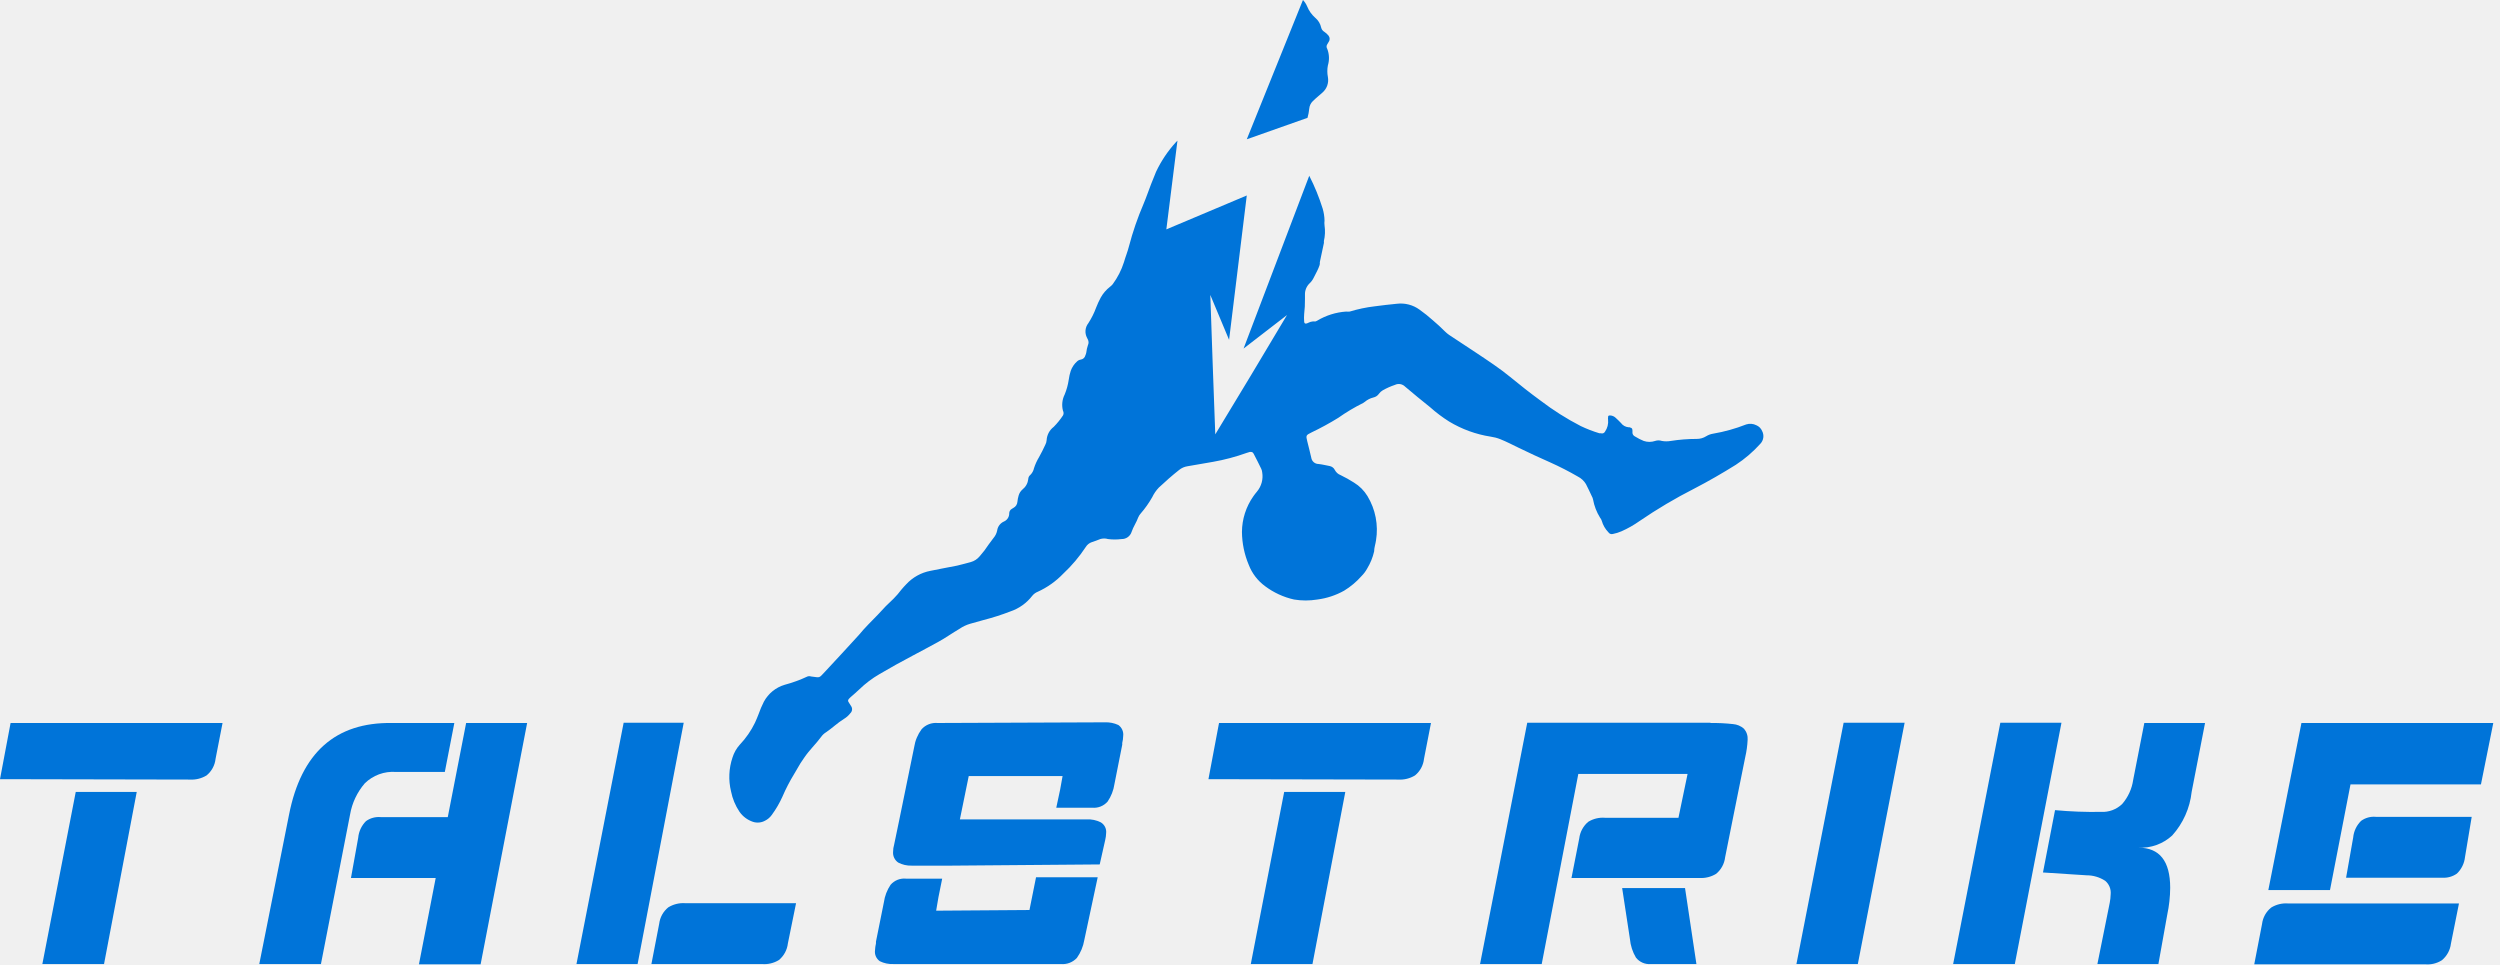
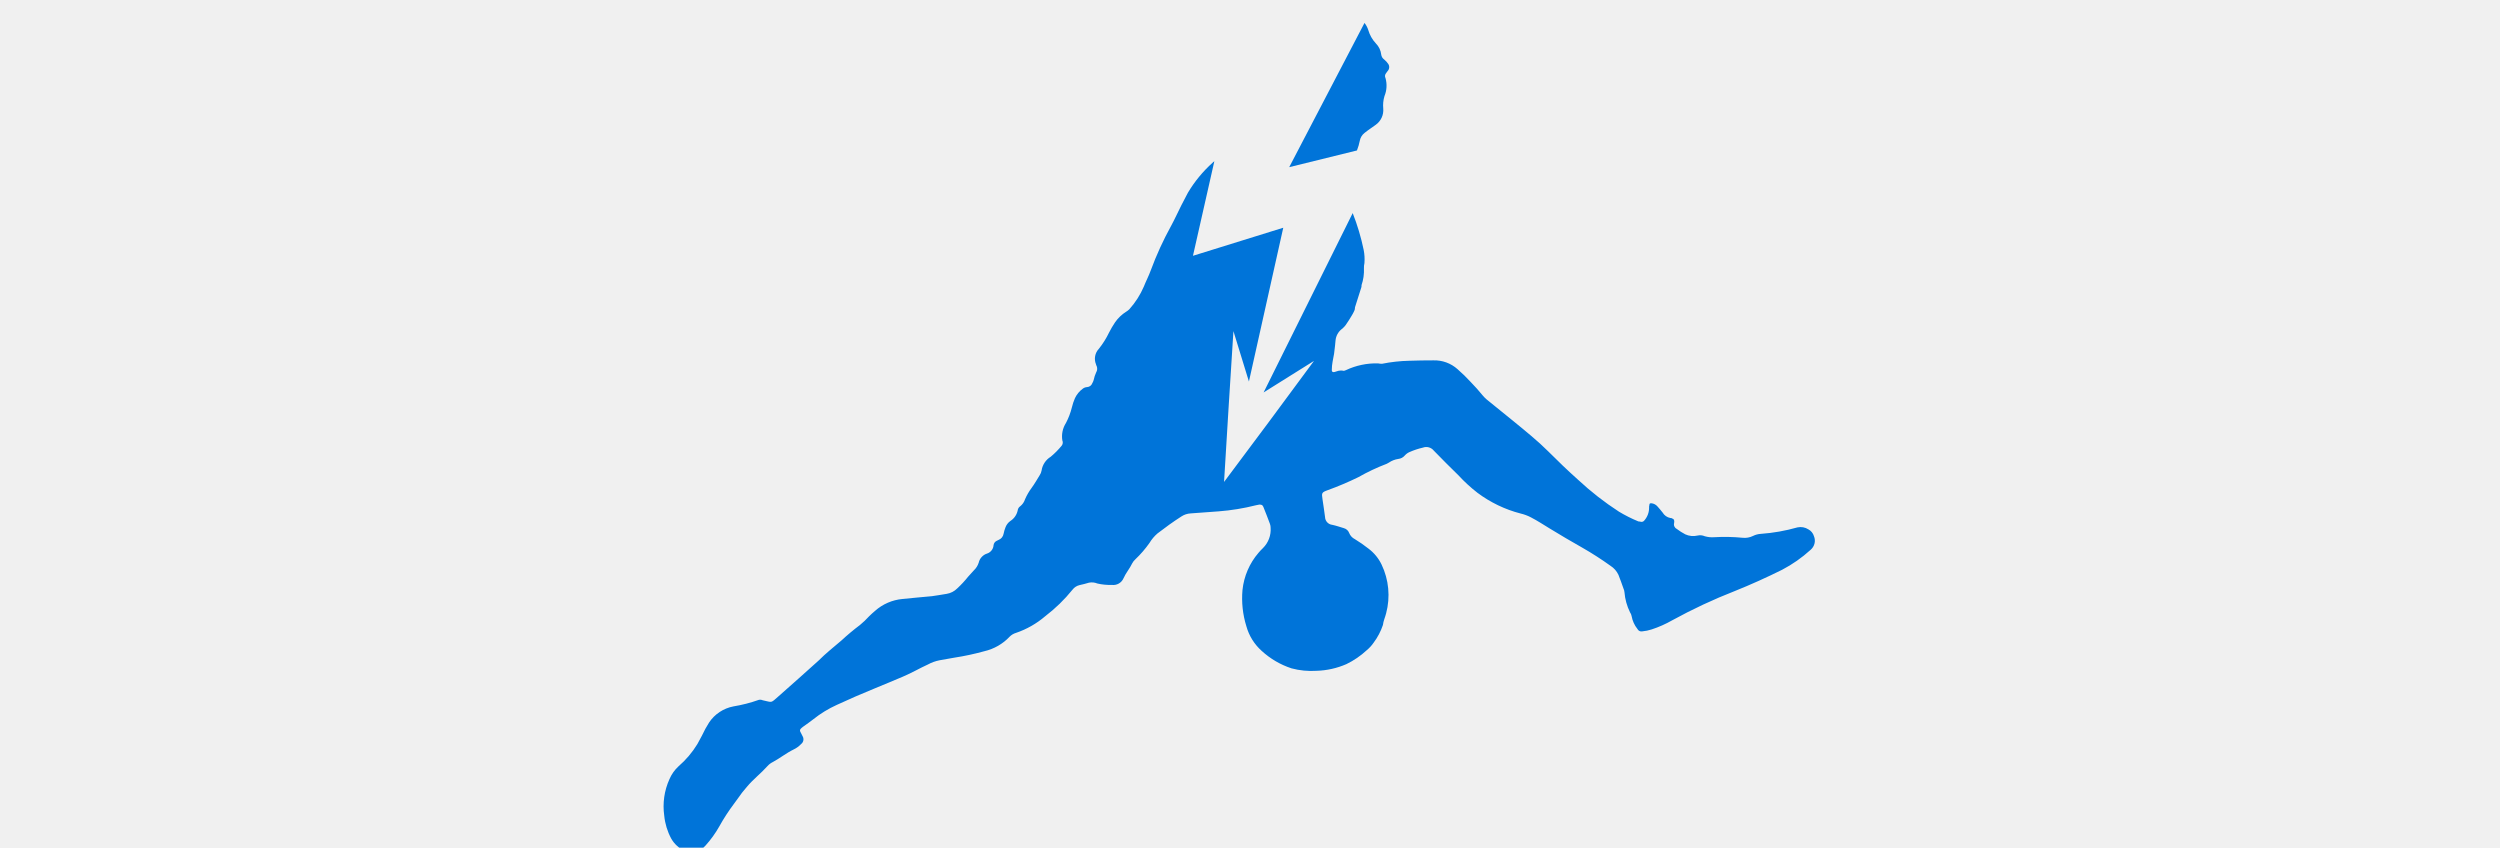
- <svg xmlns="http://www.w3.org/2000/svg" width="267" height="103" viewBox="0 0 267 103" fill="none">
-   <path d="M188.194 46.032C188.137 45.894 188.053 45.768 187.947 45.663C187.842 45.557 187.716 45.473 187.578 45.416C187.241 45.245 186.85 45.214 186.49 45.331C185.348 45.781 184.163 46.112 182.953 46.318C182.694 46.359 182.446 46.452 182.223 46.59C181.915 46.784 181.556 46.883 181.192 46.877C180.272 46.877 179.353 46.949 178.443 47.092C178.126 47.149 177.801 47.149 177.484 47.092C177.252 47.014 177 47.014 176.768 47.092C176.374 47.228 175.945 47.228 175.551 47.092C175.238 46.965 174.936 46.812 174.649 46.633C174.543 46.592 174.455 46.515 174.4 46.416C174.346 46.316 174.327 46.201 174.348 46.089C174.348 45.817 174.348 45.717 174.033 45.631H173.919C173.76 45.615 173.607 45.567 173.469 45.488C173.331 45.409 173.211 45.301 173.117 45.173C172.931 44.972 172.745 44.801 172.544 44.615C172.392 44.471 172.195 44.385 171.986 44.371C171.828 44.371 171.728 44.371 171.742 44.586C171.729 44.662 171.729 44.739 171.742 44.815C171.792 45.27 171.675 45.728 171.413 46.104C171.373 46.178 171.308 46.237 171.23 46.268C171.151 46.3 171.064 46.302 170.984 46.276H170.826C170.139 46.069 169.469 45.81 168.822 45.502C167.313 44.723 165.876 43.813 164.526 42.782C163.409 41.966 162.336 41.121 161.276 40.248C160.217 39.374 158.871 38.487 157.625 37.656L154.761 35.766C154.609 35.658 154.465 35.539 154.332 35.408C153.917 34.993 153.487 34.592 153.043 34.22C152.588 33.811 152.11 33.429 151.612 33.074C150.906 32.558 150.03 32.333 149.163 32.444C148.376 32.53 147.588 32.602 146.801 32.717C145.903 32.824 145.017 33.011 144.152 33.275C144.023 33.289 143.894 33.289 143.765 33.275C142.672 33.351 141.612 33.684 140.673 34.248C140.673 34.248 140.472 34.363 140.415 34.334C140.358 34.306 139.985 34.334 139.785 34.449L139.585 34.535C139.398 34.606 139.284 34.535 139.284 34.334C139.262 34.072 139.262 33.809 139.284 33.547C139.348 33.02 139.377 32.489 139.37 31.958C139.37 31.786 139.37 31.628 139.37 31.456C139.365 31.239 139.404 31.023 139.485 30.821C139.567 30.619 139.688 30.436 139.842 30.282C140.04 30.101 140.201 29.882 140.315 29.638C140.444 29.409 140.558 29.18 140.673 28.937C140.787 28.693 140.816 28.636 140.873 28.478C140.915 28.387 140.944 28.291 140.959 28.192C140.965 28.125 140.965 28.058 140.959 27.992C141.117 27.276 141.374 26.001 141.389 25.973C141.401 25.902 141.401 25.829 141.389 25.758C141.52 25.204 141.544 24.631 141.46 24.069C141.438 23.902 141.438 23.734 141.46 23.567C141.452 23.131 141.384 22.697 141.26 22.279C140.883 21.071 140.404 19.897 139.828 18.771L132.812 37.227L137.451 33.647L133.6 40.09L129.791 46.39L129.519 38.973L129.261 31.5L131.266 36.296L133.156 20.876L124.565 24.498L125.753 15.02C125.694 15.065 125.641 15.118 125.596 15.177C124.729 16.123 124.01 17.195 123.463 18.356C123.277 18.799 123.105 19.229 122.933 19.673C122.661 20.375 122.417 21.105 122.131 21.778C121.498 23.249 120.977 24.767 120.57 26.316C120.427 26.889 120.198 27.433 120.041 27.992C119.772 28.84 119.366 29.638 118.838 30.354C118.753 30.456 118.657 30.547 118.552 30.626C118.149 30.938 117.813 31.327 117.564 31.771C117.374 32.123 117.206 32.487 117.063 32.86C116.85 33.443 116.571 34 116.232 34.52C116.062 34.737 115.958 34.998 115.933 35.273C115.907 35.547 115.962 35.823 116.089 36.067C116.114 36.138 116.147 36.205 116.189 36.267C116.235 36.361 116.258 36.464 116.258 36.568C116.258 36.672 116.235 36.775 116.189 36.869C116.103 37.119 116.046 37.379 116.017 37.642C115.999 37.751 115.965 37.857 115.917 37.957C115.891 38.069 115.832 38.171 115.748 38.25C115.664 38.329 115.558 38.381 115.445 38.401C115.295 38.421 115.155 38.486 115.044 38.587C114.733 38.862 114.496 39.212 114.356 39.603C114.256 39.911 114.184 40.227 114.142 40.548C114.063 41.089 113.918 41.618 113.712 42.123C113.438 42.663 113.371 43.285 113.526 43.87C113.569 43.947 113.591 44.033 113.591 44.121C113.591 44.208 113.569 44.295 113.526 44.371C113.237 44.808 112.907 45.216 112.538 45.588C112.315 45.757 112.131 45.973 112 46.22C111.869 46.467 111.794 46.74 111.779 47.02C111.767 47.191 111.718 47.357 111.636 47.507C111.421 47.951 111.221 48.395 110.977 48.81C110.75 49.183 110.567 49.582 110.433 49.998C110.375 50.276 110.236 50.53 110.033 50.728C109.966 50.782 109.912 50.849 109.875 50.926C109.838 51.003 109.818 51.087 109.818 51.172C109.793 51.388 109.727 51.596 109.621 51.785C109.515 51.975 109.373 52.141 109.202 52.275C109.001 52.448 108.857 52.677 108.787 52.933C108.723 53.153 108.68 53.378 108.658 53.606C108.647 53.738 108.603 53.864 108.531 53.974C108.458 54.084 108.359 54.174 108.243 54.236L108.057 54.351C107.976 54.397 107.908 54.464 107.861 54.544C107.813 54.624 107.787 54.716 107.785 54.809C107.791 54.99 107.744 55.17 107.65 55.325C107.556 55.48 107.419 55.604 107.255 55.682C107.052 55.765 106.875 55.9 106.741 56.073C106.608 56.247 106.523 56.453 106.496 56.67C106.433 56.967 106.295 57.243 106.095 57.472C105.923 57.687 105.766 57.916 105.594 58.145C105.307 58.589 104.986 59.01 104.635 59.405C104.384 59.712 104.044 59.932 103.661 60.035C103.16 60.164 102.673 60.307 102.229 60.407C101.284 60.593 100.339 60.765 99.366 60.966C98.376 61.156 97.473 61.657 96.788 62.397C96.602 62.584 96.431 62.784 96.259 62.984C96.01 63.319 95.737 63.635 95.443 63.929C94.861 64.464 94.306 65.028 93.782 65.619C93.094 66.335 92.35 67.051 91.734 67.809C90.546 69.098 89.372 70.401 88.169 71.675C87.396 72.491 87.654 72.363 86.623 72.248C86.498 72.206 86.362 72.206 86.236 72.248C85.453 72.616 84.638 72.913 83.802 73.136C83.332 73.275 82.893 73.507 82.512 73.816C82.132 74.126 81.816 74.508 81.583 74.94C81.363 75.375 81.171 75.825 81.01 76.286C80.896 76.586 80.767 76.887 80.638 77.173C80.22 78.041 79.669 78.838 79.006 79.536C78.654 79.929 78.39 80.393 78.233 80.896C77.838 82.064 77.783 83.32 78.075 84.518C78.228 85.297 78.534 86.037 78.977 86.695C79.327 87.197 79.829 87.573 80.409 87.769C80.625 87.84 80.854 87.866 81.081 87.844C81.308 87.822 81.528 87.752 81.726 87.64C81.998 87.501 82.234 87.3 82.413 87.053C82.871 86.433 83.26 85.766 83.573 85.062C83.931 84.232 84.347 83.428 84.819 82.657L85.105 82.17C85.345 81.729 85.613 81.303 85.907 80.896C86.451 80.094 87.138 79.464 87.725 78.662C87.86 78.478 88.03 78.322 88.226 78.204C88.885 77.76 89.443 77.202 90.145 76.772C90.405 76.615 90.633 76.412 90.818 76.171C90.922 76.073 90.987 75.94 91 75.798C91.013 75.656 90.974 75.513 90.889 75.398C90.807 75.249 90.717 75.106 90.618 74.968C90.59 74.928 90.576 74.881 90.576 74.832C90.576 74.784 90.59 74.737 90.618 74.696C90.686 74.609 90.763 74.527 90.847 74.453C91.162 74.181 91.477 73.909 91.777 73.623C92.428 72.991 93.154 72.443 93.939 71.99C95.113 71.303 96.287 70.644 97.49 70.014C98.392 69.542 99.28 69.055 100.153 68.583C101.027 68.11 101.714 67.595 102.487 67.151C102.83 66.917 103.206 66.739 103.604 66.621L105.036 66.22C106.007 65.972 106.964 65.666 107.899 65.304C108.831 64.992 109.649 64.408 110.247 63.629C110.403 63.437 110.605 63.289 110.834 63.199C111.85 62.737 112.768 62.086 113.54 61.281C114.458 60.426 115.27 59.465 115.96 58.417C116.108 58.175 116.336 57.993 116.604 57.902C116.905 57.801 117.206 57.701 117.506 57.572C117.777 57.49 118.066 57.49 118.337 57.572C118.812 57.634 119.293 57.634 119.769 57.572C120.01 57.58 120.246 57.509 120.443 57.369C120.64 57.229 120.785 57.029 120.857 56.799C121.029 56.269 121.372 55.797 121.558 55.267C121.623 55.109 121.715 54.963 121.83 54.837C122.298 54.298 122.711 53.713 123.062 53.091C123.24 52.717 123.477 52.374 123.763 52.074C124.465 51.416 125.195 50.771 125.94 50.184C126.192 49.981 126.493 49.848 126.813 49.798L129.548 49.325C130.776 49.109 131.983 48.788 133.156 48.366L133.485 48.266C133.714 48.266 133.771 48.266 133.886 48.452C134.172 48.981 134.43 49.526 134.702 50.07C134.757 50.187 134.791 50.313 134.802 50.442C134.864 50.806 134.846 51.178 134.75 51.534C134.653 51.89 134.481 52.221 134.244 52.504C134.101 52.661 133.986 52.833 133.857 53.005C133.073 54.12 132.648 55.45 132.64 56.813C132.652 58.024 132.9 59.22 133.371 60.336C133.721 61.239 134.322 62.024 135.103 62.598C136.025 63.291 137.084 63.78 138.21 64.03C139.03 64.165 139.867 64.165 140.687 64.03C141.693 63.901 142.665 63.58 143.551 63.085C144.246 62.661 144.873 62.135 145.412 61.524C145.649 61.286 145.852 61.016 146.013 60.722C146.358 60.155 146.61 59.536 146.758 58.889C146.758 58.503 146.901 58.116 146.958 57.715C147.227 56.077 146.902 54.397 146.042 52.976C145.686 52.392 145.195 51.901 144.61 51.544C144.15 51.248 143.671 50.981 143.178 50.743C142.913 50.644 142.694 50.45 142.563 50.199C142.509 50.086 142.429 49.988 142.329 49.913C142.229 49.839 142.113 49.789 141.99 49.769C141.603 49.697 141.217 49.597 140.816 49.554C140.628 49.553 140.447 49.484 140.305 49.361C140.163 49.237 140.07 49.067 140.043 48.881C139.914 48.294 139.756 47.707 139.613 47.12C139.47 46.533 139.456 46.476 140.057 46.19C141.039 45.721 141.995 45.201 142.921 44.629C143.766 44.031 144.656 43.5 145.584 43.04L145.77 42.911C146.032 42.691 146.34 42.535 146.672 42.453C146.916 42.401 147.132 42.258 147.273 42.052C147.383 41.899 147.525 41.772 147.688 41.679C148.099 41.448 148.53 41.256 148.977 41.107C149.155 41.02 149.356 40.991 149.551 41.024C149.746 41.058 149.926 41.152 150.065 41.293C150.943 42.037 151.831 42.768 152.728 43.483C153.362 44.05 154.042 44.563 154.761 45.016C156.121 45.839 157.629 46.389 159.2 46.633C159.553 46.682 159.9 46.773 160.231 46.905C160.918 47.178 161.562 47.521 162.221 47.836C163.324 48.38 164.44 48.881 165.557 49.382C166.571 49.837 167.56 50.343 168.521 50.9C168.878 51.08 169.176 51.358 169.38 51.702C169.595 52.117 169.795 52.547 169.996 52.976C170.064 53.091 170.113 53.217 170.139 53.349C170.262 54.034 170.515 54.69 170.883 55.281C170.97 55.381 171.033 55.498 171.069 55.625C171.199 56.083 171.44 56.501 171.771 56.842C171.821 56.922 171.895 56.984 171.983 57.017C172.071 57.051 172.168 57.055 172.258 57.028C172.573 56.967 172.88 56.871 173.174 56.742C173.848 56.444 174.491 56.08 175.093 55.654C176.972 54.368 178.933 53.206 180.963 52.174C182.481 51.387 183.941 50.542 185.387 49.64C186.348 49.011 187.224 48.26 187.993 47.407C188.168 47.229 188.282 46.999 188.318 46.752C188.355 46.505 188.311 46.253 188.194 46.032Z" fill="#0074D9" />
-   <path d="M139.642 12.585C139.733 12.262 139.795 11.932 139.828 11.598C139.855 11.292 139.993 11.007 140.215 10.796C140.401 10.61 140.601 10.438 140.802 10.266C141.002 10.094 141.088 10.023 141.231 9.894C141.467 9.69 141.646 9.429 141.749 9.135C141.852 8.841 141.876 8.525 141.818 8.218C141.739 7.812 141.739 7.394 141.818 6.987C141.995 6.404 141.97 5.779 141.747 5.212C141.7 5.142 141.676 5.059 141.676 4.975C141.676 4.891 141.7 4.809 141.747 4.739L141.89 4.496C141.966 4.398 142.008 4.277 142.008 4.152C142.008 4.028 141.966 3.907 141.89 3.809C141.759 3.648 141.604 3.508 141.432 3.393C141.349 3.346 141.277 3.282 141.22 3.206C141.164 3.13 141.124 3.042 141.102 2.949C141.017 2.54 140.795 2.171 140.472 1.904C140.089 1.567 139.79 1.146 139.599 0.673C139.494 0.423 139.343 0.195 139.155 0L133.156 14.876L139.642 12.585Z" fill="#0074D9" />
-   <path d="M0 83.215L1.131 77.216H23.768L23.023 81.039C22.95 81.734 22.605 82.372 22.064 82.814C21.523 83.144 20.892 83.299 20.26 83.258L0 83.215ZM11.111 102.959H4.524L8.09 84.575H14.604L11.111 102.959Z" fill="#0074D9" />
-   <path d="M42.266 82.442C41.66 82.399 41.052 82.486 40.482 82.695C39.912 82.905 39.393 83.234 38.959 83.659C38.139 84.611 37.594 85.77 37.384 87.009L34.277 102.959H27.691L30.869 87.009C32.172 80.38 35.838 77.13 41.851 77.216H48.523L47.507 82.442H42.266ZM49.783 77.216H56.298L51.33 102.988H44.743L46.533 93.767H37.484L38.257 89.472C38.317 88.801 38.611 88.172 39.088 87.696C39.544 87.368 40.103 87.216 40.663 87.267H47.822L49.783 77.216Z" fill="#0074D9" />
-   <path d="M68.096 102.96H61.567L66.606 77.188H73.021L68.096 102.96ZM70.401 98.665C70.483 97.973 70.832 97.341 71.374 96.904C71.911 96.575 72.536 96.419 73.164 96.46H85.019L84.146 100.755C84.069 101.449 83.725 102.086 83.187 102.531C82.647 102.863 82.014 103.014 81.382 102.96H69.57L70.401 98.665Z" fill="#0074D9" />
-   <path d="M109.947 97.189L110.648 93.695H117.234L115.803 100.396C115.687 101.082 115.417 101.733 115.015 102.301C114.799 102.535 114.531 102.716 114.233 102.831C113.935 102.945 113.615 102.989 113.297 102.959H95.4C94.905 102.981 94.412 102.877 93.968 102.658C93.781 102.53 93.634 102.352 93.543 102.145C93.452 101.937 93.421 101.709 93.452 101.484C93.464 101.239 93.498 100.994 93.553 100.754V100.568L94.397 96.373C94.491 95.701 94.735 95.06 95.113 94.497C95.314 94.263 95.569 94.081 95.856 93.966C96.142 93.852 96.453 93.808 96.76 93.839H100.626L100.225 95.829L99.981 97.261L109.947 97.189ZM118.008 77.144C118.501 77.125 118.991 77.223 119.439 77.43C119.626 77.562 119.773 77.743 119.864 77.952C119.955 78.162 119.986 78.392 119.955 78.619C119.949 78.865 119.916 79.11 119.855 79.349V79.535L119.024 83.73C118.927 84.403 118.677 85.044 118.294 85.606C118.091 85.838 117.836 86.019 117.55 86.134C117.264 86.248 116.954 86.293 116.647 86.264H112.81L113.225 84.317L113.483 82.885H103.461L102.516 87.51H116.046C116.571 87.482 117.094 87.591 117.564 87.825C117.759 87.942 117.916 88.111 118.018 88.314C118.119 88.517 118.16 88.745 118.136 88.971C118.128 89.222 118.095 89.471 118.036 89.715L117.449 92.321L101.657 92.45H97.361C96.863 92.466 96.37 92.353 95.929 92.121C95.739 91.991 95.587 91.812 95.491 91.602C95.395 91.393 95.359 91.161 95.385 90.932C95.385 90.699 95.419 90.468 95.486 90.245L96.03 87.625L97.633 79.793C97.737 79.104 98.008 78.45 98.421 77.889C98.634 77.65 98.901 77.465 99.2 77.348C99.498 77.231 99.82 77.186 100.139 77.216L118.008 77.144Z" fill="#0074D9" />
-   <path d="M129.061 83.215L130.192 77.216H152.829L152.084 81.039C152.011 81.734 151.666 82.372 151.125 82.814C150.583 83.144 149.953 83.299 149.321 83.258L129.061 83.215ZM140.172 102.959H133.585L137.151 84.575H143.679L140.172 102.959Z" fill="#0074D9" />
-   <path d="M182.667 77.217C183.47 77.205 184.274 77.243 185.072 77.331C185.513 77.362 185.931 77.538 186.261 77.832C186.4 77.995 186.506 78.184 186.572 78.388C186.639 78.592 186.664 78.807 186.647 79.021C186.617 79.643 186.531 80.261 186.39 80.868L185.101 87.268L184.242 91.563C184.162 92.252 183.818 92.884 183.283 93.324C182.741 93.654 182.111 93.809 181.479 93.768H167.834L168.664 89.544C168.747 88.852 169.09 88.218 169.623 87.769C170.163 87.436 170.796 87.286 171.427 87.339H179.259L180.233 82.657H168.564L164.655 102.96H158.069L163.109 77.188H182.696L182.667 77.217ZM173.246 94.842H179.961L181.178 102.96H176.324C176.021 102.989 175.715 102.941 175.434 102.821C175.154 102.701 174.909 102.513 174.72 102.273C174.359 101.666 174.139 100.986 174.076 100.283L173.246 94.842Z" fill="#0074D9" />
-   <path d="M198.417 102.96H191.859L196.899 77.188H203.414L198.417 102.96Z" fill="#0074D9" />
-   <path d="M215.183 102.96H208.596L213.636 77.188H220.165L215.183 102.96ZM219.478 86.523C221.11 86.675 222.75 86.737 224.389 86.709C224.804 86.732 225.219 86.668 225.608 86.523C225.997 86.377 226.353 86.153 226.651 85.865C227.282 85.136 227.689 84.241 227.825 83.287L229.014 77.217H235.5L234.068 84.576C233.881 86.306 233.154 87.934 231.992 89.229C231.507 89.675 230.939 90.02 230.319 90.244C229.699 90.468 229.042 90.566 228.384 90.532C230.646 90.532 231.777 91.964 231.777 94.828C231.768 95.79 231.662 96.749 231.462 97.691L230.517 102.96H224.002L225.32 96.417C225.378 96.115 225.411 95.808 225.42 95.501C225.446 95.232 225.406 94.962 225.303 94.712C225.201 94.463 225.04 94.242 224.833 94.069C224.241 93.684 223.549 93.48 222.843 93.482L218.189 93.181L219.478 86.523Z" fill="#0074D9" />
-   <path d="M241.585 98.693C241.666 98.001 242.016 97.369 242.558 96.931C243.093 96.599 243.72 96.444 244.348 96.488H262.618L261.759 100.783C261.676 101.478 261.327 102.115 260.785 102.558C260.252 102.895 259.623 103.046 258.995 102.988H240.754L241.585 98.693ZM266.283 77.216L264.966 83.773H251.034L248.844 95.056H242.258L245.794 77.216H266.283ZM263.978 87.238L263.262 91.534C263.192 92.203 262.887 92.827 262.403 93.295C261.945 93.621 261.388 93.778 260.828 93.739H250.562L251.321 89.443C251.384 88.77 251.683 88.141 252.166 87.668C252.621 87.337 253.181 87.184 253.741 87.238H263.978Z" fill="#0074D9" />
+ <svg xmlns="http://www.w3.org/2000/svg" width="174" height="59" viewBox="0 0 174 59" fill="none">
+   <g clip-path="url(#clip0_2657_6850)">
+     <path d="M126.251 37.317C126.221 37.216 126.171 37.122 126.104 37.04C126.037 36.959 125.955 36.891 125.861 36.842C125.636 36.698 125.364 36.65 125.103 36.706C124.27 36.944 123.414 37.095 122.55 37.157C122.365 37.168 122.184 37.216 122.018 37.298C121.788 37.412 121.529 37.458 121.274 37.428C120.627 37.365 119.977 37.352 119.328 37.389C119.101 37.408 118.873 37.385 118.654 37.323C118.496 37.253 118.319 37.235 118.151 37.274C117.865 37.343 117.563 37.313 117.296 37.19C117.085 37.079 116.883 36.951 116.694 36.806C116.622 36.77 116.566 36.709 116.534 36.636C116.502 36.562 116.497 36.48 116.52 36.403C116.539 36.212 116.546 36.141 116.33 36.059L116.25 36.051C116.139 36.029 116.035 35.985 115.944 35.92C115.852 35.855 115.775 35.771 115.718 35.674C115.601 35.521 115.482 35.387 115.354 35.242C115.257 35.131 115.124 35.057 114.978 35.033C114.868 35.022 114.797 35.015 114.793 35.167C114.778 35.219 114.772 35.274 114.777 35.328C114.781 35.651 114.667 35.965 114.457 36.211C114.424 36.261 114.374 36.297 114.317 36.314C114.259 36.331 114.198 36.326 114.143 36.302L114.032 36.291C113.564 36.099 113.111 35.871 112.677 35.61C111.671 34.958 110.724 34.22 109.847 33.403C109.118 32.752 108.422 32.085 107.738 31.398C107.054 30.711 106.169 29.995 105.351 29.326L103.469 27.8C103.37 27.714 103.277 27.62 103.192 27.519C102.929 27.199 102.655 26.888 102.369 26.596C102.077 26.277 101.768 25.976 101.442 25.692C100.982 25.281 100.382 25.062 99.765 25.081C99.206 25.087 98.648 25.083 98.086 25.109C97.448 25.123 96.813 25.193 96.187 25.319C96.096 25.32 96.005 25.311 95.915 25.292C95.142 25.27 94.374 25.432 93.675 25.763C93.675 25.763 93.527 25.83 93.488 25.806C93.45 25.782 93.187 25.776 93.038 25.843L92.891 25.89C92.755 25.927 92.68 25.869 92.694 25.728C92.697 25.543 92.715 25.358 92.748 25.175C92.829 24.809 92.886 24.438 92.918 24.064C92.93 23.943 92.941 23.833 92.952 23.712C92.964 23.559 93.006 23.41 93.077 23.273C93.148 23.137 93.246 23.017 93.365 22.92C93.517 22.805 93.645 22.663 93.742 22.5C93.848 22.348 93.944 22.194 94.041 22.031C94.139 21.868 94.163 21.83 94.214 21.723C94.249 21.662 94.276 21.596 94.294 21.528C94.303 21.482 94.308 21.434 94.308 21.387C94.468 20.895 94.737 20.017 94.749 19.998C94.762 19.949 94.767 19.898 94.763 19.847C94.894 19.468 94.95 19.066 94.93 18.665C94.926 18.547 94.938 18.428 94.965 18.313C94.989 18.006 94.971 17.697 94.912 17.394C94.731 16.519 94.475 15.662 94.148 14.831L87.947 27.314L91.453 25.119L88.303 29.38L85.194 33.544L85.513 28.315L85.847 23.046L86.925 26.554L89.315 15.85L83.03 17.803L84.518 11.225C84.473 11.253 84.432 11.287 84.397 11.325C83.722 11.93 83.143 12.634 82.679 13.412C82.517 13.71 82.367 14 82.216 14.3C81.976 14.775 81.755 15.271 81.507 15.724C80.961 16.714 80.49 17.744 80.098 18.805C79.958 19.198 79.76 19.564 79.611 19.946C79.363 20.523 79.023 21.056 78.603 21.523C78.536 21.588 78.463 21.646 78.383 21.694C78.078 21.885 77.815 22.136 77.61 22.431C77.452 22.665 77.309 22.909 77.183 23.161C76.993 23.556 76.759 23.928 76.485 24.271C76.35 24.411 76.259 24.587 76.223 24.778C76.186 24.969 76.205 25.167 76.278 25.347C76.29 25.399 76.309 25.448 76.334 25.495C76.36 25.564 76.369 25.638 76.362 25.711C76.355 25.784 76.331 25.855 76.293 25.918C76.215 26.087 76.157 26.266 76.119 26.449C76.099 26.524 76.067 26.596 76.027 26.663C76 26.74 75.952 26.808 75.888 26.858C75.823 26.907 75.745 26.937 75.664 26.942C75.558 26.946 75.455 26.982 75.37 27.046C75.132 27.218 74.942 27.447 74.817 27.713C74.725 27.922 74.653 28.139 74.601 28.362C74.508 28.736 74.37 29.098 74.191 29.439C73.96 29.799 73.871 30.231 73.939 30.653C73.964 30.71 73.974 30.772 73.968 30.834C73.962 30.895 73.94 30.954 73.905 31.005C73.672 31.292 73.411 31.556 73.127 31.792C72.958 31.895 72.814 32.034 72.705 32.199C72.596 32.364 72.524 32.55 72.495 32.746C72.475 32.865 72.429 32.978 72.361 33.078C72.179 33.375 72.008 33.673 71.808 33.948C71.623 34.195 71.467 34.462 71.344 34.746C71.284 34.937 71.169 35.106 71.012 35.231C70.962 35.264 70.919 35.308 70.888 35.359C70.856 35.41 70.837 35.468 70.831 35.528C70.799 35.678 70.737 35.82 70.65 35.945C70.563 36.071 70.451 36.178 70.322 36.26C70.169 36.368 70.052 36.519 69.985 36.694C69.925 36.844 69.879 37 69.848 37.158C69.832 37.25 69.792 37.336 69.734 37.408C69.675 37.48 69.599 37.537 69.513 37.572L69.374 37.64C69.314 37.667 69.262 37.709 69.223 37.762C69.184 37.816 69.16 37.878 69.152 37.943C69.144 38.071 69.099 38.194 69.022 38.296C68.945 38.399 68.84 38.477 68.719 38.52C68.571 38.564 68.437 38.647 68.332 38.76C68.226 38.872 68.152 39.011 68.118 39.162C68.053 39.367 67.938 39.551 67.781 39.698C67.646 39.837 67.519 39.987 67.383 40.136C67.15 40.428 66.896 40.702 66.622 40.955C66.425 41.154 66.17 41.285 65.894 41.331C65.534 41.387 65.182 41.454 64.863 41.494C64.186 41.559 63.51 41.615 62.812 41.689C62.104 41.754 61.435 42.044 60.903 42.517C60.76 42.635 60.625 42.764 60.49 42.893C60.293 43.111 60.079 43.314 59.852 43.501C59.406 43.836 58.978 44.194 58.569 44.573C58.036 45.029 57.464 45.481 56.979 45.971C56.055 46.795 55.141 47.63 54.208 48.442C53.608 48.962 53.798 48.889 53.082 48.738C52.997 48.699 52.901 48.69 52.81 48.711C52.235 48.916 51.642 49.068 51.039 49.167C50.699 49.233 50.375 49.365 50.086 49.556C49.797 49.748 49.549 49.994 49.356 50.282C49.171 50.573 49.005 50.875 48.861 51.188C48.759 51.391 48.648 51.594 48.538 51.786C48.184 52.367 47.742 52.889 47.228 53.333C46.954 53.585 46.737 53.893 46.591 54.236C46.233 55.029 46.108 55.908 46.231 56.77C46.285 57.327 46.449 57.868 46.715 58.361C46.926 58.738 47.253 59.037 47.647 59.214C47.794 59.28 47.953 59.313 48.114 59.313C48.275 59.313 48.434 59.28 48.581 59.215C48.782 59.136 48.961 59.011 49.105 58.849C49.469 58.446 49.788 58.004 50.056 57.531C50.365 56.972 50.713 56.436 51.097 55.927L51.332 55.605C51.531 55.311 51.748 55.03 51.983 54.764C52.421 54.239 52.947 53.843 53.415 53.321C53.522 53.2 53.653 53.102 53.798 53.033C54.292 52.767 54.722 52.413 55.245 52.159C55.438 52.067 55.613 51.939 55.759 51.783C55.839 51.721 55.894 51.633 55.913 51.534C55.932 51.434 55.914 51.332 55.863 51.245C55.815 51.135 55.761 51.028 55.701 50.924C55.685 50.894 55.678 50.86 55.681 50.826C55.685 50.792 55.698 50.76 55.72 50.733C55.774 50.676 55.834 50.624 55.898 50.578C56.138 50.409 56.378 50.239 56.609 50.059C57.109 49.66 57.657 49.325 58.24 49.061C59.112 48.659 59.983 48.277 60.871 47.917C61.538 47.647 62.195 47.367 62.841 47.095C63.487 46.823 64.005 46.508 64.579 46.25C64.836 46.109 65.113 46.01 65.4 45.954L66.434 45.771C67.134 45.664 67.827 45.514 68.509 45.325C69.185 45.169 69.8 44.816 70.274 44.31C70.397 44.186 70.549 44.096 70.716 44.048C71.462 43.794 72.152 43.399 72.75 42.887C73.454 42.349 74.091 41.73 74.647 41.041C74.768 40.882 74.941 40.77 75.135 40.724C75.354 40.674 75.572 40.624 75.792 40.554C75.988 40.516 76.191 40.535 76.375 40.612C76.705 40.688 77.043 40.721 77.381 40.71C77.55 40.732 77.721 40.699 77.869 40.614C78.017 40.529 78.133 40.399 78.199 40.242C78.356 39.882 78.63 39.573 78.798 39.214C78.854 39.107 78.928 39.011 79.018 38.931C79.384 38.584 79.714 38.201 80.004 37.789C80.155 37.538 80.345 37.313 80.567 37.123C81.105 36.708 81.662 36.306 82.226 35.945C82.417 35.819 82.638 35.746 82.866 35.733L84.82 35.59C85.698 35.523 86.568 35.38 87.421 35.164L87.66 35.117C87.821 35.132 87.861 35.136 87.928 35.275C88.093 35.667 88.237 36.067 88.39 36.468C88.421 36.554 88.436 36.645 88.435 36.736C88.454 36.996 88.415 37.257 88.323 37.5C88.231 37.744 88.087 37.964 87.901 38.147C87.789 38.247 87.697 38.36 87.595 38.472C86.966 39.202 86.577 40.106 86.477 41.064C86.402 41.915 86.494 42.773 86.748 43.589C86.931 44.248 87.299 44.841 87.809 45.298C88.409 45.849 89.119 46.265 89.893 46.518C90.46 46.67 91.048 46.727 91.633 46.688C92.349 46.667 93.054 46.509 93.711 46.222C94.228 45.972 94.705 45.645 95.126 45.254C95.309 45.103 95.47 44.927 95.604 44.732C95.885 44.357 96.104 43.94 96.253 43.495C96.28 43.224 96.407 42.962 96.475 42.684C96.776 41.552 96.664 40.349 96.157 39.291C95.947 38.856 95.636 38.477 95.25 38.187C94.947 37.947 94.629 37.726 94.299 37.525C94.12 37.437 93.979 37.286 93.904 37.1C93.874 37.017 93.825 36.943 93.76 36.884C93.695 36.824 93.617 36.782 93.531 36.759C93.265 36.682 93 36.585 92.721 36.527C92.589 36.513 92.467 36.452 92.376 36.356C92.285 36.259 92.231 36.133 92.225 36.001C92.174 35.58 92.104 35.156 92.044 34.734C91.984 34.312 91.978 34.27 92.42 34.111C93.142 33.85 93.85 33.549 94.54 33.212C95.175 32.85 95.837 32.538 96.52 32.278L96.66 32.201C96.859 32.065 97.087 31.976 97.325 31.941C97.5 31.922 97.662 31.836 97.775 31.701C97.863 31.601 97.971 31.522 98.093 31.468C98.397 31.333 98.713 31.228 99.037 31.154C99.168 31.105 99.312 31.099 99.447 31.136C99.581 31.173 99.701 31.251 99.789 31.36C100.355 31.944 100.928 32.518 101.509 33.083C101.915 33.525 102.358 33.931 102.832 34.299C103.731 34.971 104.752 35.462 105.839 35.742C106.084 35.8 106.321 35.888 106.545 36.004C107.009 36.242 107.438 36.528 107.879 36.795C108.616 37.253 109.366 37.682 110.116 38.111C110.797 38.5 111.457 38.924 112.094 39.382C112.332 39.533 112.522 39.749 112.642 40.004C112.765 40.311 112.876 40.626 112.987 40.942C113.028 41.027 113.053 41.119 113.062 41.213C113.101 41.703 113.234 42.182 113.452 42.623C113.506 42.698 113.543 42.785 113.559 42.877C113.618 43.207 113.759 43.518 113.968 43.78C113.998 43.84 114.046 43.888 114.105 43.918C114.165 43.948 114.232 43.957 114.297 43.944C114.523 43.923 114.746 43.877 114.961 43.806C115.455 43.644 115.932 43.432 116.384 43.174C117.793 42.401 119.251 41.719 120.748 41.134C121.869 40.685 122.953 40.193 124.031 39.658C124.75 39.282 125.417 38.815 126.016 38.269C126.151 38.156 126.247 38.002 126.29 37.831C126.332 37.66 126.319 37.48 126.251 37.317Z" fill="#0074D9" />
+     <path d="M94.444 10.472C94.53 10.251 94.597 10.023 94.643 9.791C94.683 9.578 94.799 9.387 94.969 9.254C95.113 9.136 95.266 9.029 95.418 8.922C95.571 8.815 95.636 8.771 95.746 8.69C95.926 8.564 96.069 8.392 96.162 8.193C96.255 7.993 96.293 7.773 96.274 7.554C96.246 7.263 96.275 6.969 96.359 6.689C96.523 6.291 96.548 5.85 96.431 5.436C96.403 5.384 96.391 5.325 96.397 5.266C96.403 5.207 96.426 5.151 96.463 5.104L96.581 4.943C96.641 4.88 96.679 4.797 96.687 4.71C96.696 4.622 96.675 4.535 96.628 4.46C96.547 4.339 96.448 4.23 96.335 4.137C96.28 4.098 96.234 4.048 96.199 3.991C96.165 3.933 96.142 3.869 96.134 3.803C96.102 3.509 95.971 3.235 95.763 3.025C95.517 2.762 95.336 2.445 95.234 2.099C95.178 1.917 95.088 1.746 94.969 1.596L89.729 11.635L94.444 10.472Z" fill="#0074D9" />
+   </g>
+   <defs>
+     <clipPath id="clip0_2657_6850">
+       <rect width="174" height="59" fill="white" />
+     </clipPath>
+   </defs>
</svg>
